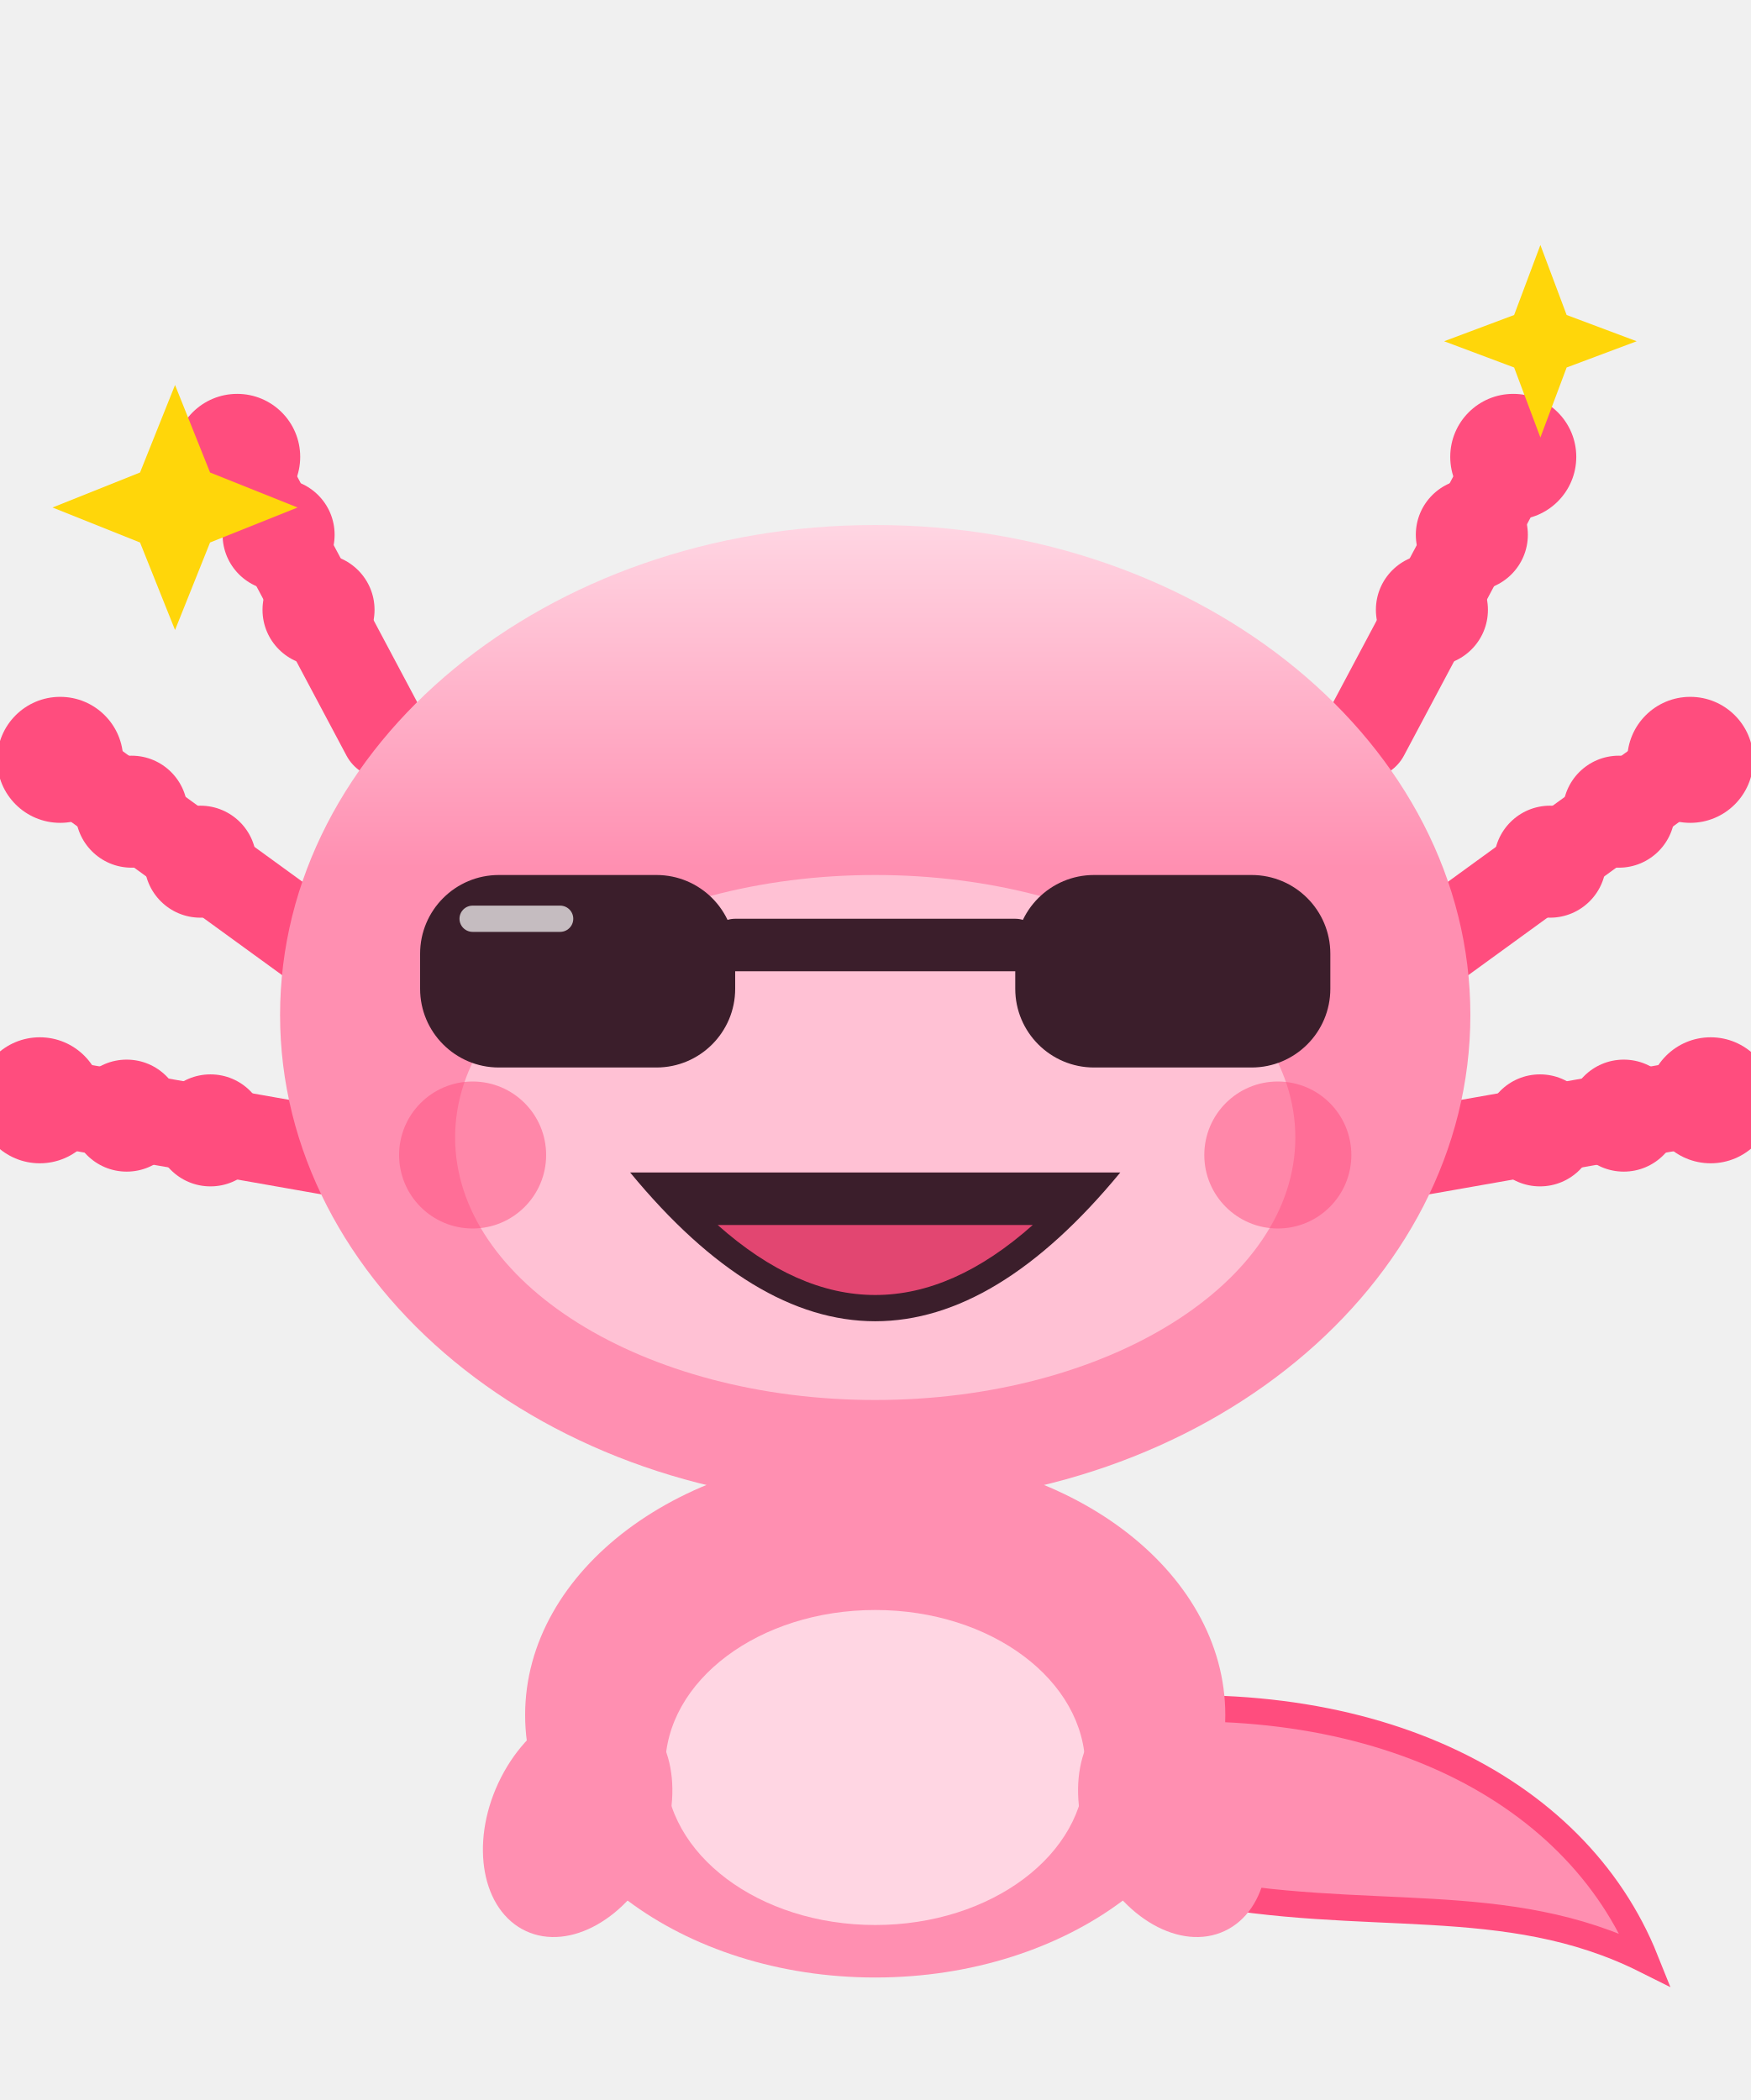
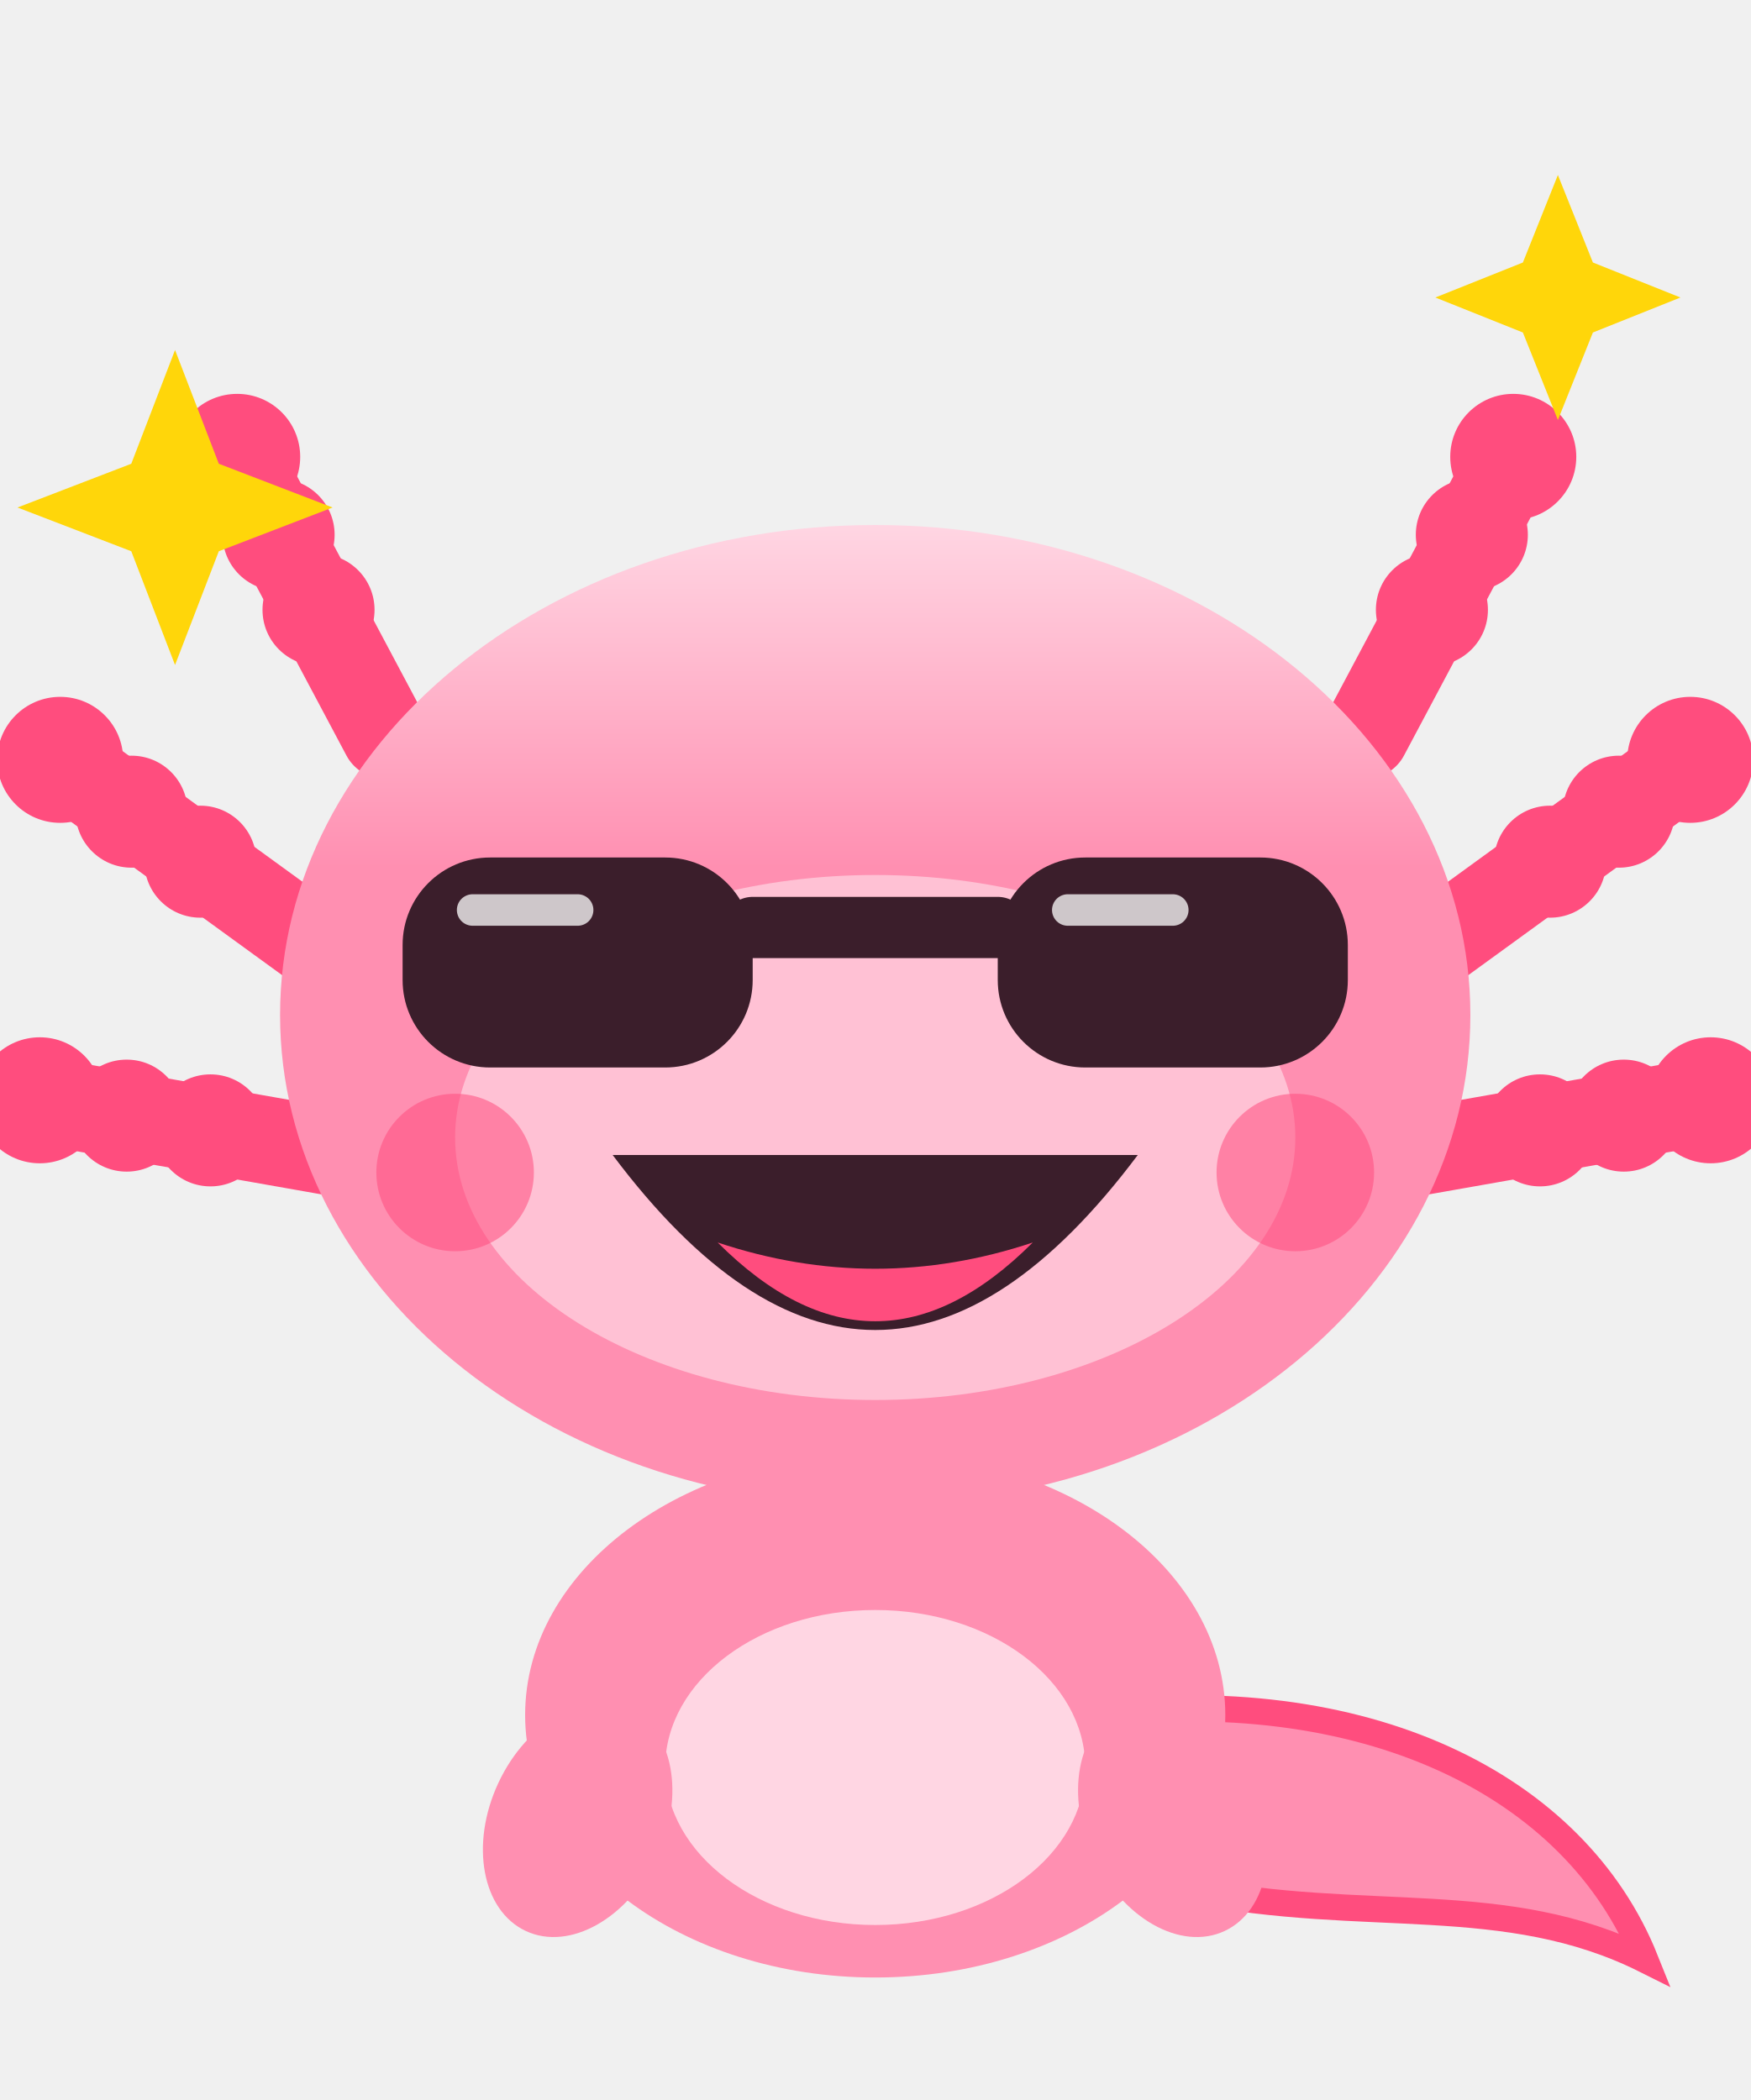
<svg xmlns="http://www.w3.org/2000/svg" width="100" height="120" viewBox="0 0 100 120">
  <defs>
    <linearGradient x1="0" y1="0" x2="0" y2="1" id="blazing-bodyr0">
      <stop offset="0" stop-color="#FFD6E3" />
      <stop offset="0.35" stop-color="#FF8FB1" />
      <stop offset="1" stop-color="#FF8FB1" />
    </linearGradient>
  </defs>
  <path d="M62 98 C78 96 90 102 94 112 C86 108 78 110 68 108 Z" fill="#FF8FB1" stroke="#FF4D7E" stroke-width="1.5" />
  <ellipse cx="50" cy="98" rx="20" ry="15" fill="#FF8FB1" />
  <ellipse cx="50" cy="101" rx="12" ry="9" fill="#FFD6E3" />
  <ellipse cx="33" cy="104" rx="5" ry="7" fill="#FF8FB1" transform="rotate(25 33 104)" />
  <ellipse cx="67" cy="104" rx="5" ry="7" fill="#FF8FB1" transform="rotate(-25 67 104)" />
  <g>
    <g>
      <path d="M22 42 L13.55 26.107" stroke="#FF4D7E" stroke-width="5" stroke-linecap="round" />
      <circle cx="18.197" cy="34.848" r="3.2" fill="#FF4D7E" />
      <circle cx="15.916" cy="30.557" r="3.2" fill="#FF4D7E" />
      <circle cx="13.55" cy="26.107" r="3.6" fill="#FF4D7E" />
    </g>
    <g>
      <path d="M78 42 L86.45 26.107" stroke="#FF4D7E" stroke-width="5" stroke-linecap="round" />
      <circle cx="81.803" cy="34.848" r="3.2" fill="#FF4D7E" />
      <circle cx="84.084" cy="30.557" r="3.2" fill="#FF4D7E" />
      <circle cx="86.45" cy="26.107" r="3.6" fill="#FF4D7E" />
    </g>
    <g>
      <path d="M18 54 L3.438 43.42" stroke="#FF4D7E" stroke-width="5" stroke-linecap="round" />
      <circle cx="11.447" cy="49.239" r="3.2" fill="#FF4D7E" />
      <circle cx="7.515" cy="46.382" r="3.2" fill="#FF4D7E" />
      <circle cx="3.438" cy="43.42" r="3.6" fill="#FF4D7E" />
    </g>
    <g>
      <path d="M82 54 L96.562 43.42" stroke="#FF4D7E" stroke-width="5" stroke-linecap="round" />
      <circle cx="88.553" cy="49.239" r="3.2" fill="#FF4D7E" />
      <circle cx="92.485" cy="46.382" r="3.2" fill="#FF4D7E" />
      <circle cx="96.562" cy="43.42" r="3.6" fill="#FF4D7E" />
    </g>
    <g>
      <path d="M20 66 L2.273 62.874" stroke="#FF4D7E" stroke-width="5" stroke-linecap="round" />
      <circle cx="12.023" cy="64.593" r="3.2" fill="#FF4D7E" />
      <circle cx="7.237" cy="63.75" r="3.2" fill="#FF4D7E" />
      <circle cx="2.273" cy="62.874" r="3.6" fill="#FF4D7E" />
    </g>
    <g>
      <path d="M80 66 L97.727 62.874" stroke="#FF4D7E" stroke-width="5" stroke-linecap="round" />
      <circle cx="87.977" cy="64.593" r="3.2" fill="#FF4D7E" />
      <circle cx="92.763" cy="63.75" r="3.2" fill="#FF4D7E" />
      <circle cx="97.727" cy="62.874" r="3.6" fill="#FF4D7E" />
    </g>
  </g>
  <ellipse cx="50" cy="58" rx="34" ry="28" fill="url(#blazing-bodyr0)" />
  <ellipse cx="50" cy="65" rx="24" ry="15" fill="#FFD6E3" opacity="0.7" />
  <g>
-     <rect x="24" y="50" width="18" height="11" rx="4.5" fill="#3B1E2B" />
-     <rect x="58" y="50" width="18" height="11" rx="4.5" fill="#3B1E2B" />
-     <path d="M42 54 L58 54" stroke="#3B1E2B" stroke-width="3" stroke-linecap="round" fill="none" />
-     <path d="M27 52.5 L32 52.5" stroke="#fff" stroke-width="1.5" stroke-linecap="round" opacity="0.7" />
-     <path d="M36 67 Q50 84 64 67 Z" fill="#3B1E2B" />
-     <path d="M41 70 Q50 78 59 70" fill="#FF4D7E" opacity="0.85" />
-     <g opacity="0.5">
-       <circle cx="27" cy="66" r="4.2" fill="#FF4D7E" />
-       <circle cx="73" cy="66" r="4.2" fill="#FF4D7E" />
+     <rect x="23" y="49" width="20" height="12" rx="5" fill="#3B1E2B" />
+     <rect x="57" y="49" width="20" height="12" rx="5" fill="#3B1E2B" />
+     <path d="M43 53 L57 53" stroke="#3B1E2B" stroke-width="3.5" stroke-linecap="round" stroke-linejoin="round" fill="none" />
+     <path d="M27 52 L33 52" stroke="#fff" stroke-width="1.8" stroke-linecap="round" opacity="0.75" />
+     <path d="M61 52 L67 52" stroke="#fff" stroke-width="1.8" stroke-linecap="round" opacity="0.75" />
+     <path d="M35 66 Q50 86 65 66 Z" fill="#3B1E2B" />
+     <path d="M41 71 Q50 80 59 71 Q50 74 41 71 Z" fill="#FF4D7E" />
+     <g opacity="0.55">
+       <circle cx="26" cy="67" r="4.5" fill="#FF4D7E" />
+       <circle cx="74" cy="67" r="4.5" fill="#FF4D7E" />
    </g>
-     <path d="M10 22 L12 27 L17 29 L12 31 L10 36 L8 31 L3 29 L8 27 Z" fill="#FFD60A" />
-     <path d="M88 14 L89.5 18 L93.5 19.5 L89.5 21 L88 25 L86.5 21 L82.5 19.5 L86.5 18 Z" fill="#FFD60A" />
+     <path d="M10 20 L12.5 26.5 L19 29 L12.5 31.5 L10 38 L7.5 31.5 L1 29 L7.5 26.5 Z" fill="#FFD60A" />
+     <path d="M89 10 L91 15 L96 17 L91 19 L89 24 L87 19 L82 17 L87 15 Z" fill="#FFD60A" />
  </g>
</svg>
